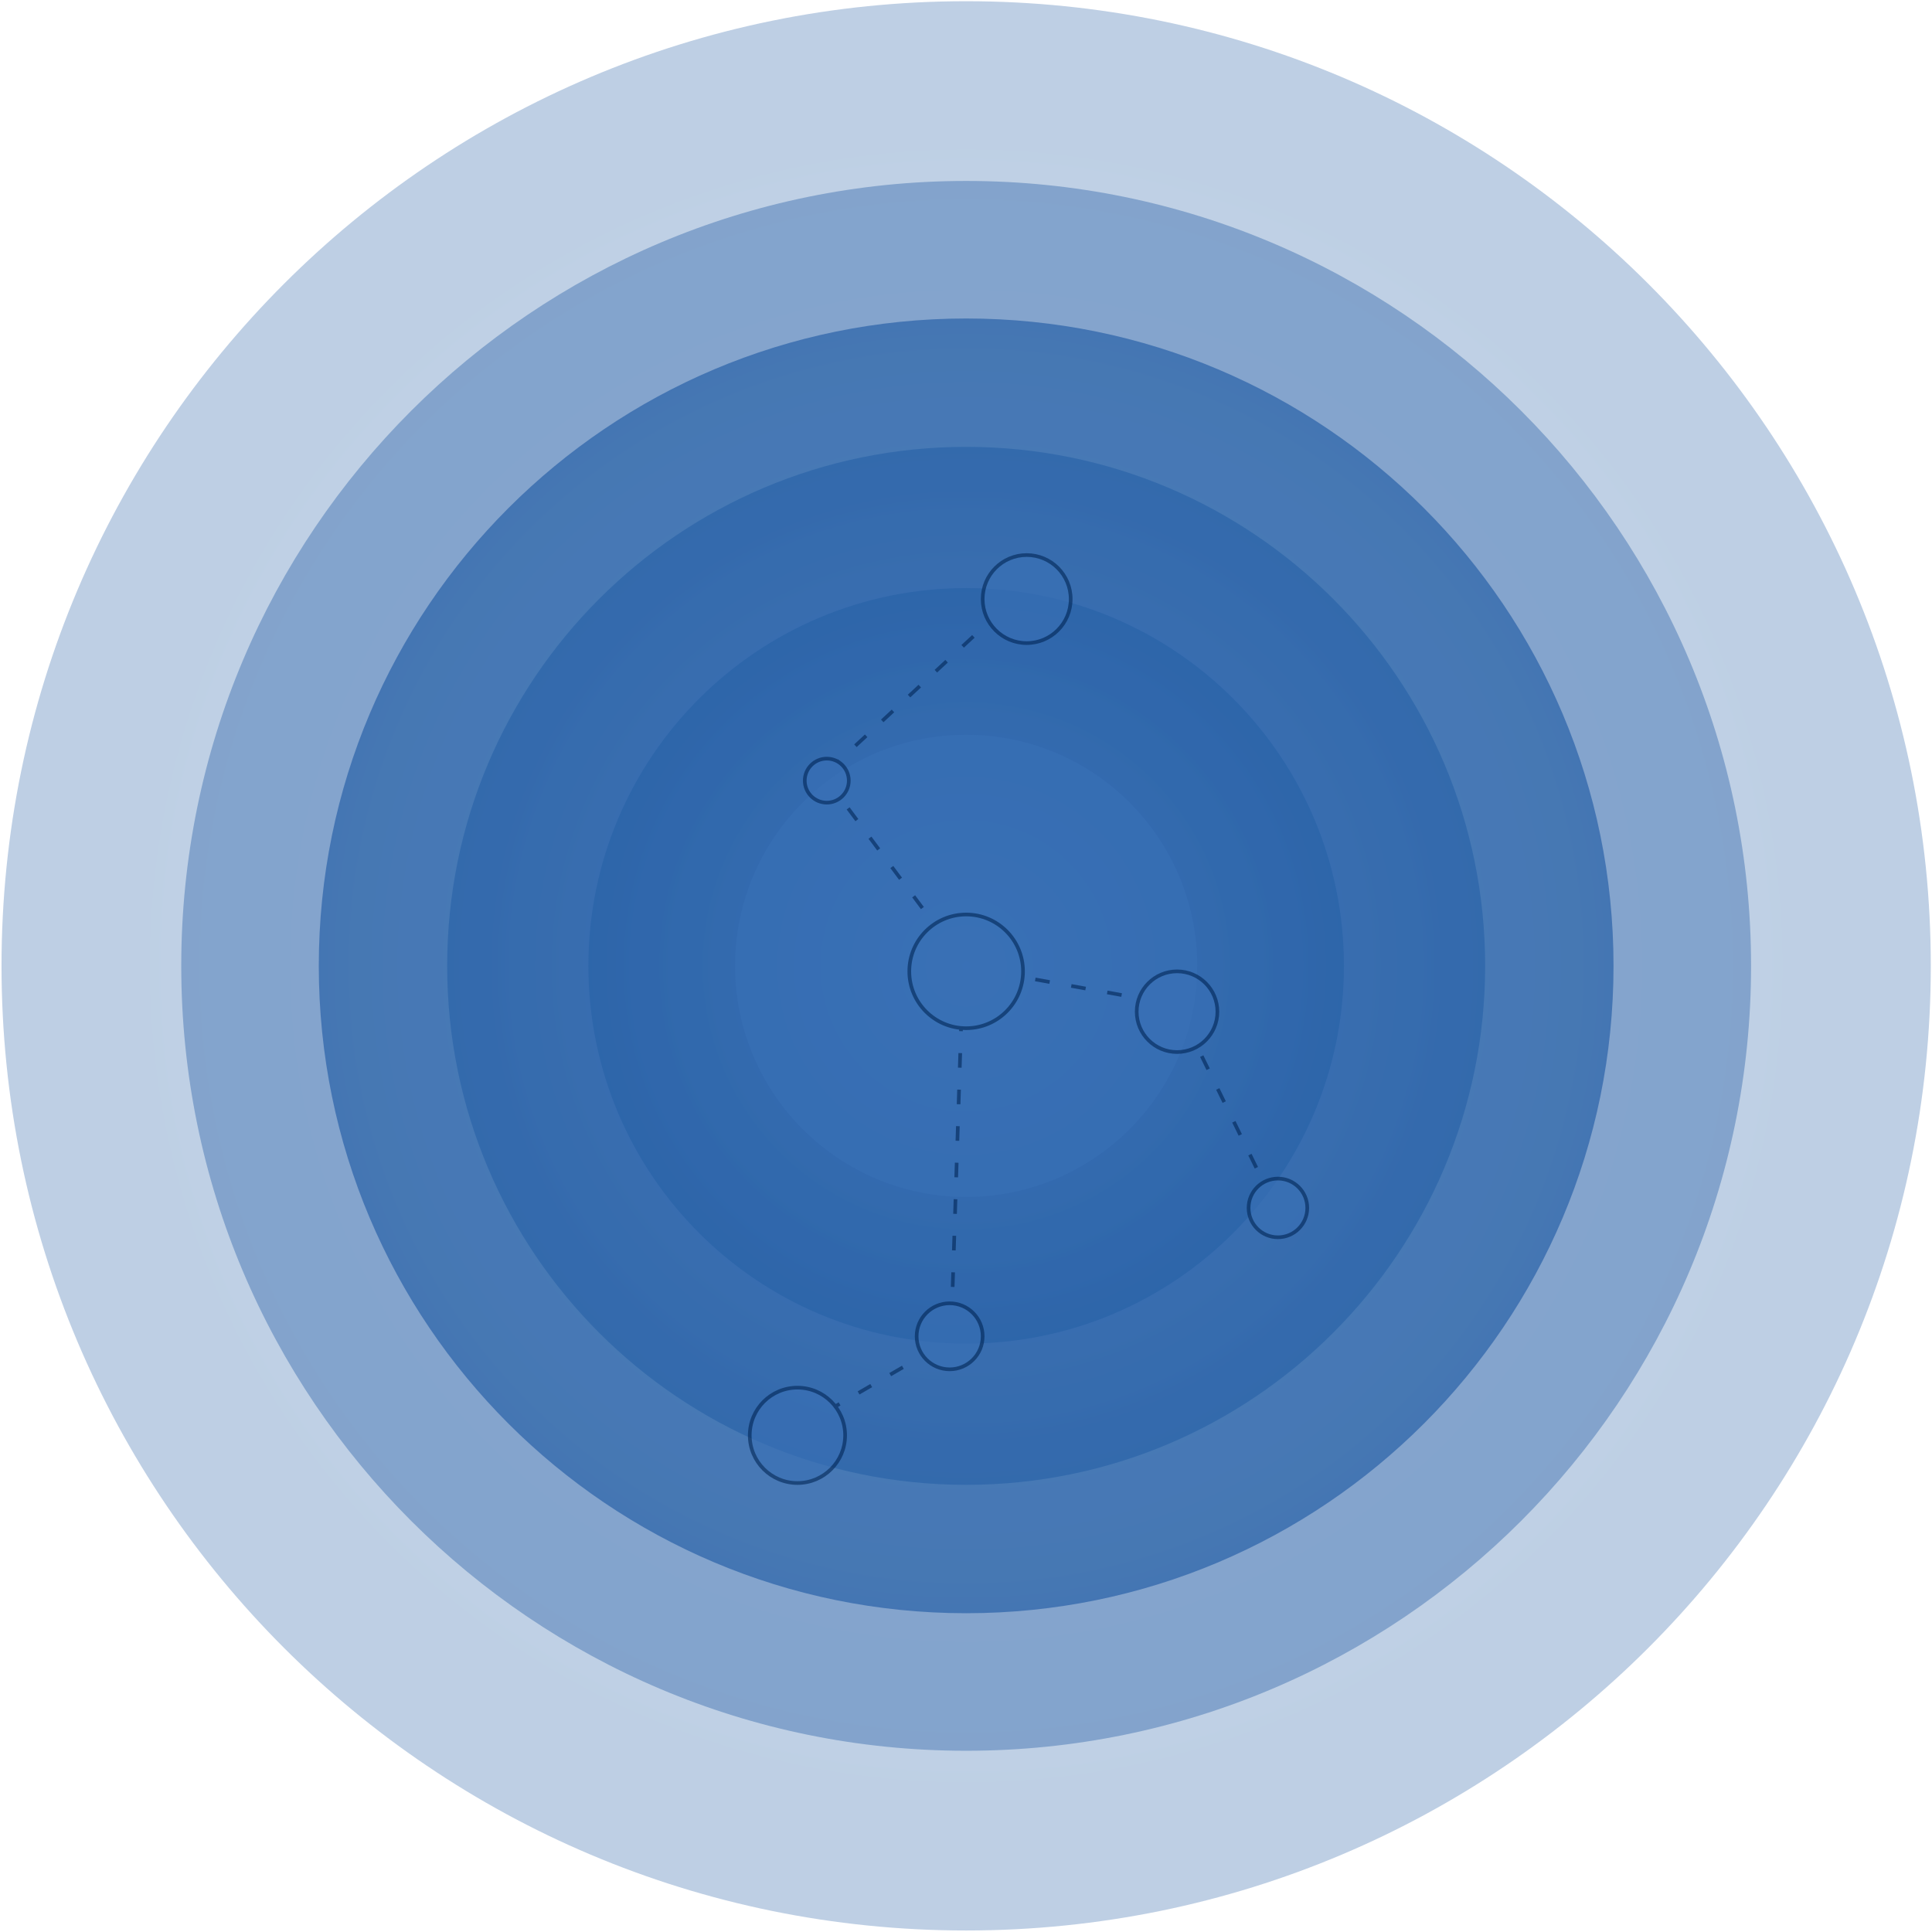
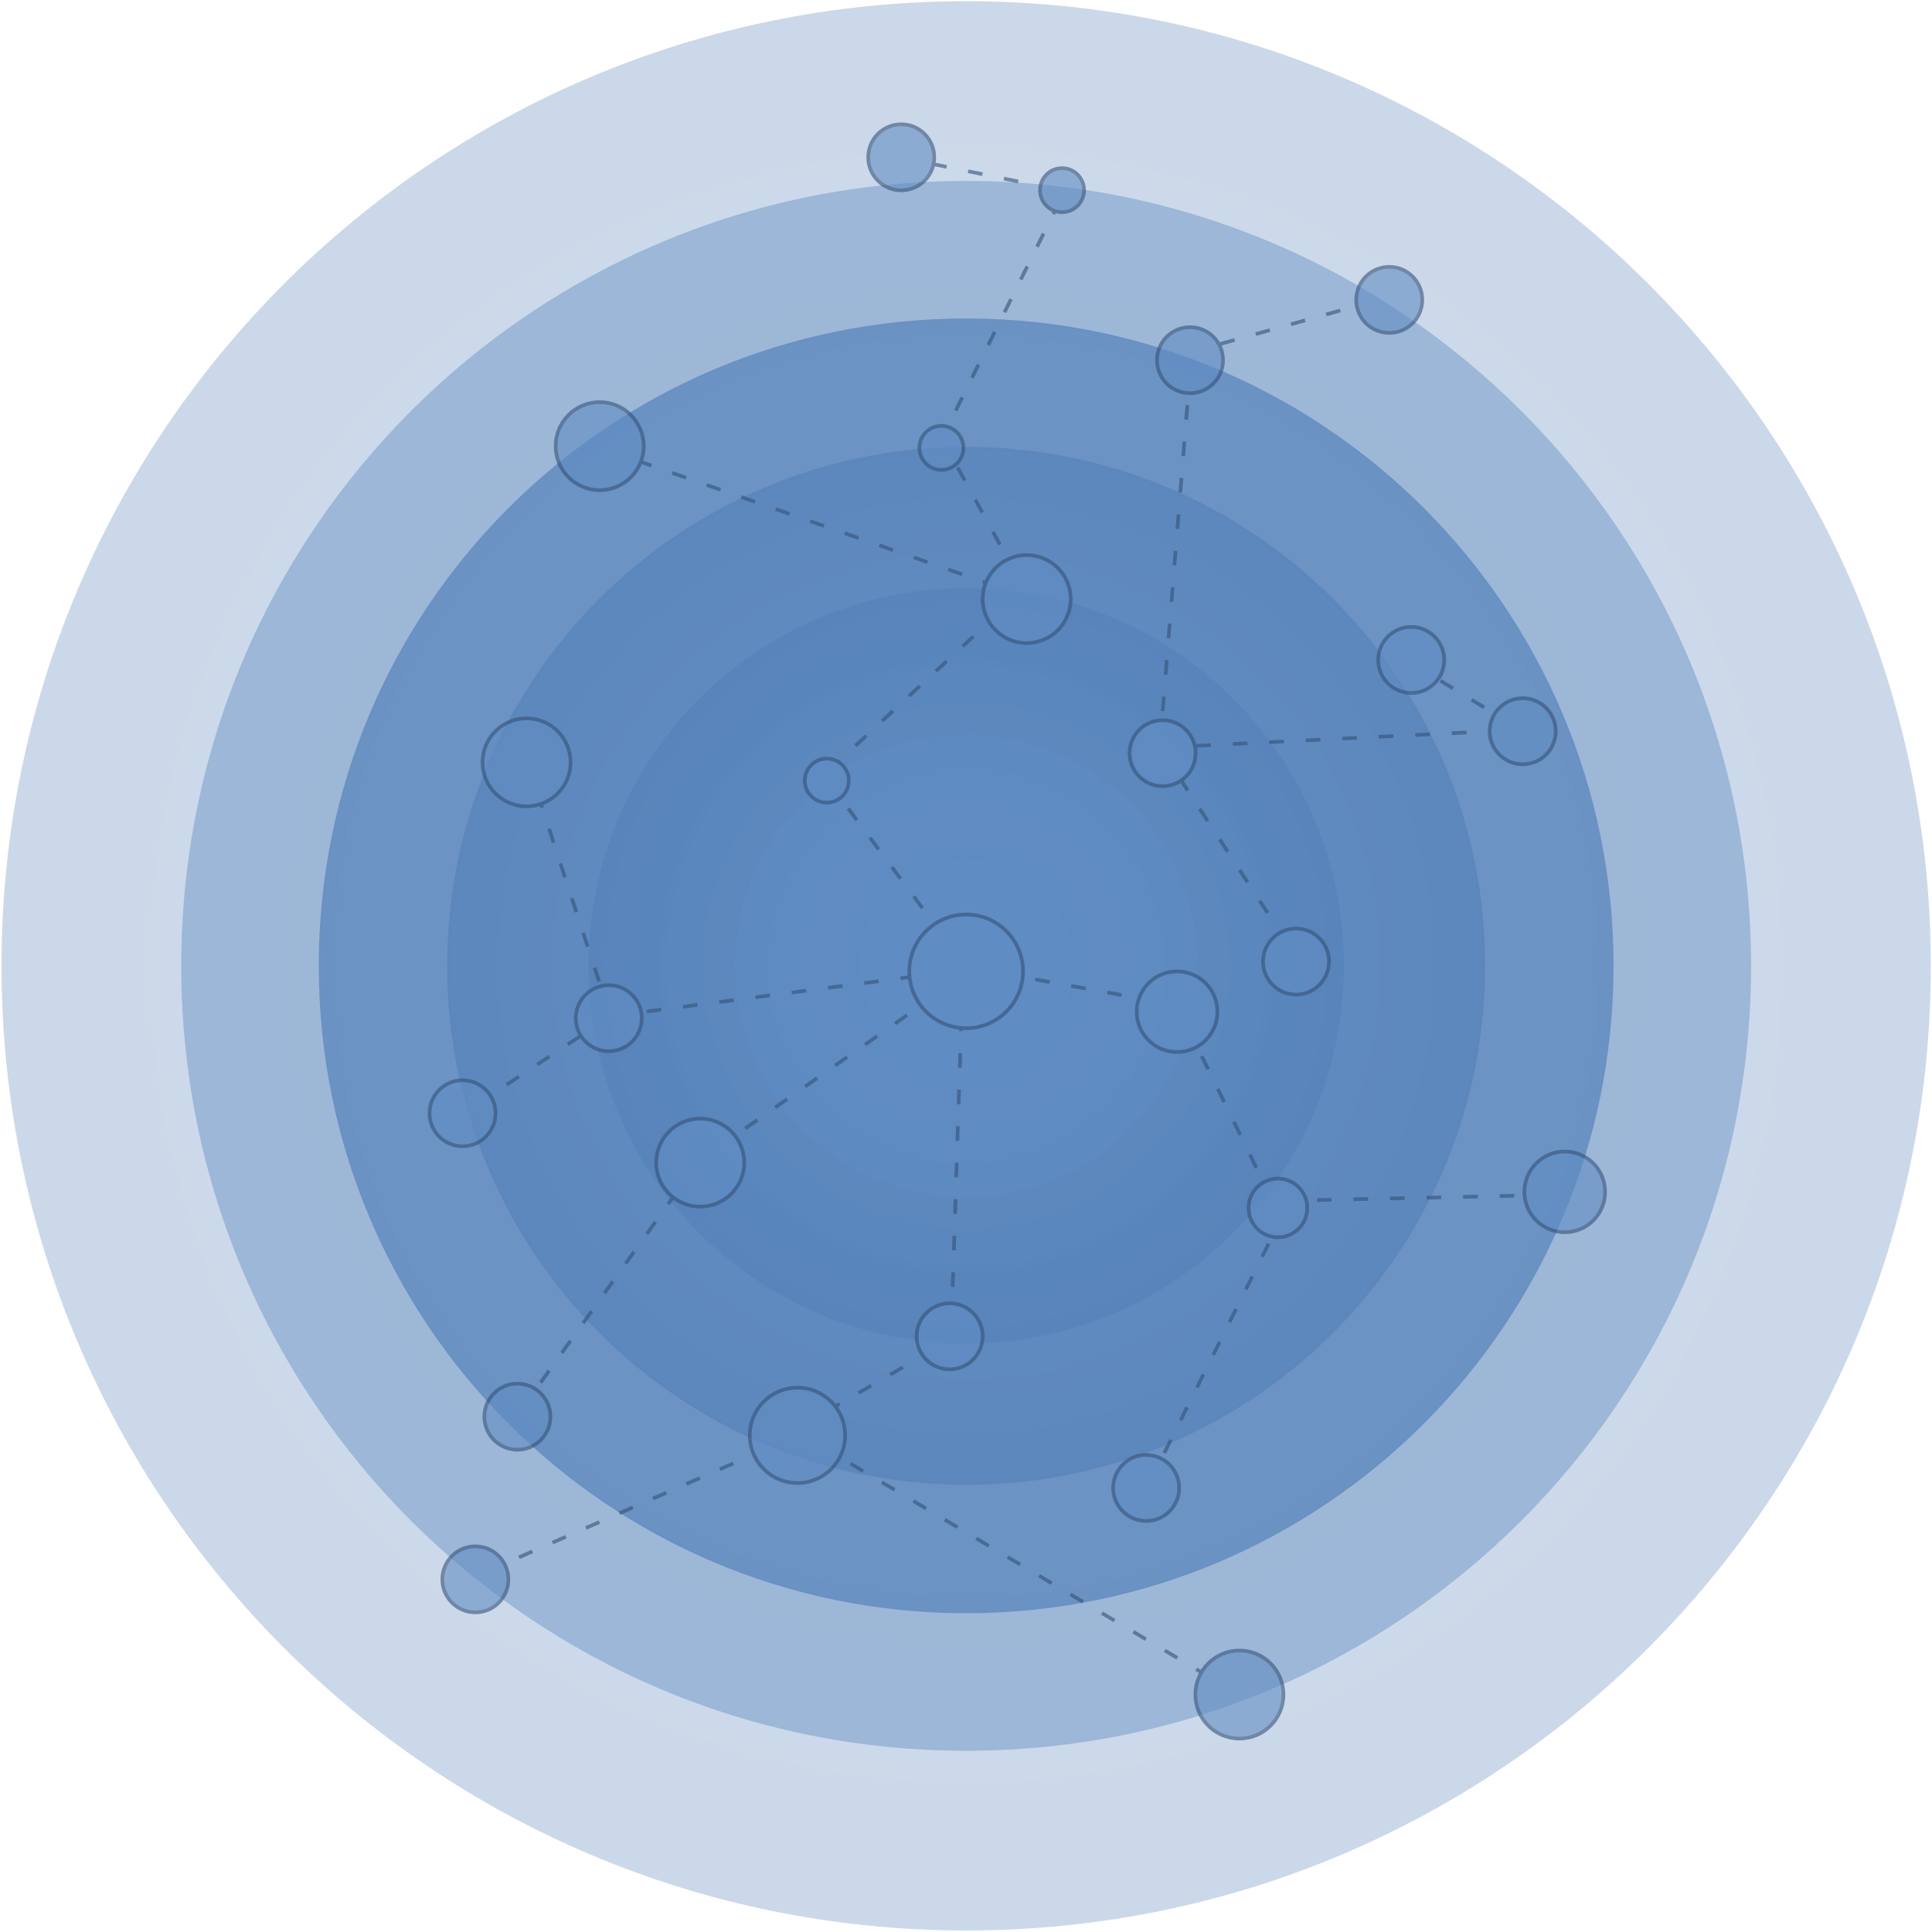
<svg xmlns="http://www.w3.org/2000/svg" width="1057" height="1057" viewBox="0 0 1057 1057" fill="none">
-   <circle cx="528.586" cy="528.42" r="354.176" fill="url(#paint0_radial_696_151)" fill-opacity="0.7" />
-   <circle cx="528.587" cy="528.42" r="429.426" fill="url(#paint1_radial_696_151)" fill-opacity="0.4" />
-   <circle cx="528.587" cy="528.42" r="527.753" fill="url(#paint2_radial_696_151)" fill-opacity="0.3" />
-   <circle cx="528.587" cy="528.42" r="283.943" fill="url(#paint3_radial_696_151)" fill-opacity="0.6" />
-   <circle cx="528.586" cy="528.42" r="206.686" fill="url(#paint4_radial_696_151)" fill-opacity="0.6" />
-   <circle cx="528.586" cy="528.42" r="126.42" fill="#3870B5" fill-opacity="0.7" />
-   <g opacity="0.6">
-     <path d="M653 551.497L528.085 528.922" stroke="#002555" stroke-width="2" stroke-dasharray="8 12" />
-     <path d="M528.587 728.011L450.327 773.283" stroke="#002555" stroke-width="2" stroke-dasharray="8 12" />
-     <path d="M528.54 528.875L452.699 427.084" stroke="#002555" stroke-width="2" stroke-dasharray="8 12" />
-     <path d="M520.557 724.07L526.019 555.51" stroke="#002555" stroke-width="2" stroke-dasharray="8 12" />
-     <path d="M453.337 421.592L546.43 335.297" stroke="#002555" stroke-width="2" stroke-dasharray="8 12" />
-     <path d="M696.143 656.847L649.99 562.534" stroke="#002555" stroke-width="2" stroke-dasharray="8 12" />
-     <circle cx="528.587" cy="531.43" r="31.107" fill="#3870B5" stroke="#002555" stroke-width="2" />
-     <circle cx="452.333" cy="427.084" r="12.043" fill="#3870B5" stroke="#002555" stroke-width="2" />
-     <circle cx="643.97" cy="553.504" r="22.077" fill="#3870B5" stroke="#002555" stroke-width="2" />
-     <circle cx="561.697" cy="327.754" r="24.083" fill="#3870B5" stroke="#002555" stroke-width="2" />
-     <circle cx="699.153" cy="660.86" r="16.057" fill="#3870B5" stroke="#002555" stroke-width="2" />
-     <circle cx="519.556" cy="731.094" r="18.063" fill="#3870B5" stroke="#002555" stroke-width="2" />
-     <circle cx="436.28" cy="785.274" r="26.09" fill="#3870B5" stroke="#002555" stroke-width="2" />
+   <g opacity="0.8">
+     <circle cx="528.586" cy="528.42" r="354.176" fill="url(#paint0_radial_637_945)" fill-opacity="0.7" />
+     <circle cx="528.587" cy="528.42" r="429.426" fill="url(#paint1_radial_637_945)" fill-opacity="0.4" />
+     <circle cx="528.586" cy="528.42" r="527.753" fill="url(#paint2_radial_637_945)" fill-opacity="0.3" />
+     <circle cx="528.586" cy="528.42" r="283.943" fill="url(#paint3_radial_637_945)" fill-opacity="0.6" />
+     <circle cx="528.586" cy="528.42" r="206.686" fill="url(#paint4_radial_637_945)" fill-opacity="0.6" />
+     <circle cx="528.586" cy="528.42" r="126.42" fill="#3870B5" fill-opacity="0.7" />
+     <g opacity="0.6">
+       <path d="M652.999 551.497L528.084 528.922" stroke="#002555" stroke-width="2" stroke-dasharray="8 12" />
+       <path d="M528.586 728.011L450.326 773.283" stroke="#002555" stroke-width="2" stroke-dasharray="8 12" />
+       <path d="M528.539 528.875L452.698 427.084" stroke="#002555" stroke-width="2" stroke-dasharray="8 12" />
+       <path d="M520.557 724.07L526.018 555.51" stroke="#002555" stroke-width="2" stroke-dasharray="8 12" />
+       <path d="M528.998 532.5L382.498 634.999L282.498 775M333.998 556L524.998 531M333.998 556L251.998 610M333.998 556L288.498 417M329.999 245.5L562.998 327L518 245M634.498 409L651.498 198M634.498 409L711.498 527M634.498 409L827.5 399.5M702.998 662.5L627.999 813M678.499 927.499L437.998 784.499L259.998 862.5M648.499 193.5L757.999 163M700.5 657L860 653.5M771 362L832.5 399.5M514 242.5L582.501 104.5L492.001 86" stroke="#002555" stroke-width="2" stroke-dasharray="8 12" />
+       <path d="M453.336 421.592L546.429 335.297" stroke="#002555" stroke-width="2" stroke-dasharray="8 12" />
+       <path d="M696.142 656.847L649.989 562.534" stroke="#002555" stroke-width="2" stroke-dasharray="8 12" />
+       <circle cx="528.586" cy="531.43" r="31.107" fill="#3870B5" stroke="#002555" stroke-width="2" />
+       <circle cx="452.333" cy="427.084" r="12.043" fill="#3870B5" stroke="#002555" stroke-width="2" />
+       <circle cx="515.043" cy="245.043" r="12.043" fill="#3870B5" stroke="#002555" stroke-width="2" />
+       <circle cx="581.043" cy="104.043" r="12.043" fill="#3870B5" stroke="#002555" stroke-width="2" />
+       <circle cx="643.969" cy="553.504" r="22.077" fill="#3870B5" stroke="#002555" stroke-width="2" />
+       <circle cx="856.077" cy="652.077" r="22.077" fill="#3870B5" stroke="#002555" stroke-width="2" />
+       <circle cx="561.696" cy="327.754" r="24.083" fill="#3870B5" stroke="#002555" stroke-width="2" />
+       <circle cx="288.082" cy="417.083" r="24.083" fill="#3870B5" stroke="#002555" stroke-width="2" />
+       <circle cx="699.152" cy="660.86" r="16.057" fill="#3870B5" stroke="#002555" stroke-width="2" />
+       <circle cx="519.556" cy="731.094" r="18.063" fill="#3870B5" stroke="#002555" stroke-width="2" />
+       <circle cx="253.062" cy="609.063" r="18.063" fill="#3870B5" stroke="#002555" stroke-width="2" />
+       <circle cx="333.063" cy="557.063" r="18.063" fill="#3870B5" stroke="#002555" stroke-width="2" />
+       <circle cx="636.063" cy="412.063" r="18.063" fill="#3870B5" stroke="#002555" stroke-width="2" />
+       <circle cx="651.063" cy="197.063" r="18.063" fill="#3870B5" stroke="#002555" stroke-width="2" />
+       <circle cx="493.064" cy="86.063" r="18.063" fill="#3870B5" stroke="#002555" stroke-width="2" />
+       <circle cx="772.064" cy="361.063" r="18.063" fill="#3870B5" stroke="#002555" stroke-width="2" />
+       <circle cx="833.064" cy="400.063" r="18.063" fill="#3870B5" stroke="#002555" stroke-width="2" />
+       <circle cx="760.062" cy="164.063" r="18.063" fill="#3870B5" stroke="#002555" stroke-width="2" />
+       <circle cx="709.063" cy="526.063" r="18.063" fill="#3870B5" stroke="#002555" stroke-width="2" />
+       <circle cx="627.063" cy="814.063" r="18.063" fill="#3870B5" stroke="#002555" stroke-width="2" />
+       <circle cx="260.062" cy="864.063" r="18.063" fill="#3870B5" stroke="#002555" stroke-width="2" />
+       <circle cx="283.062" cy="775.063" r="18.063" fill="#3870B5" stroke="#002555" stroke-width="2" />
+       <circle cx="436.28" cy="785.274" r="26.09" fill="#3870B5" stroke="#002555" stroke-width="2" />
+       <circle cx="328.083" cy="244.083" r="24.083" fill="#3870B5" stroke="#002555" stroke-width="2" />
+       <circle cx="383.083" cy="636.083" r="24.083" fill="#3870B5" stroke="#002555" stroke-width="2" />
+       <circle cx="678.083" cy="927.083" r="24.083" fill="#3870B5" stroke="#002555" stroke-width="2" />
+     </g>
  </g>
  <defs>
-     <radialGradient id="paint0_radial_696_151" cx="0" cy="0" r="1" gradientUnits="userSpaceOnUse" gradientTransform="translate(528.586 528.42) rotate(90) scale(354.176)">
+     <radialGradient id="paint0_radial_637_945" cx="0" cy="0" r="1" gradientUnits="userSpaceOnUse" gradientTransform="translate(528.586 528.42) rotate(90) scale(354.176)">
      <stop stop-color="#3870B5" />
      <stop offset="1" stop-color="#2760A6" />
    </radialGradient>
-     <radialGradient id="paint1_radial_696_151" cx="0" cy="0" r="1" gradientUnits="userSpaceOnUse" gradientTransform="translate(528.587 528.42) rotate(90) scale(429.426)">
+     <radialGradient id="paint1_radial_637_945" cx="0" cy="0" r="1" gradientUnits="userSpaceOnUse" gradientTransform="translate(528.587 528.42) rotate(90) scale(429.426)">
      <stop stop-color="#3870B5" />
      <stop offset="1" stop-color="#2760A6" />
    </radialGradient>
-     <radialGradient id="paint2_radial_696_151" cx="0" cy="0" r="1" gradientUnits="userSpaceOnUse" gradientTransform="translate(528.587 528.42) rotate(90) scale(527.753)">
+     <radialGradient id="paint2_radial_637_945" cx="0" cy="0" r="1" gradientUnits="userSpaceOnUse" gradientTransform="translate(528.586 528.42) rotate(90) scale(527.753)">
      <stop stop-color="#3870B5" />
      <stop offset="1" stop-color="#2760A6" />
    </radialGradient>
-     <radialGradient id="paint3_radial_696_151" cx="0" cy="0" r="1" gradientUnits="userSpaceOnUse" gradientTransform="translate(528.587 528.42) rotate(90) scale(283.943)">
+     <radialGradient id="paint3_radial_637_945" cx="0" cy="0" r="1" gradientUnits="userSpaceOnUse" gradientTransform="translate(528.586 528.42) rotate(90) scale(283.943)">
      <stop stop-color="#3870B5" />
      <stop offset="1" stop-color="#2760A6" />
    </radialGradient>
-     <radialGradient id="paint4_radial_696_151" cx="0" cy="0" r="1" gradientUnits="userSpaceOnUse" gradientTransform="translate(528.586 528.42) rotate(90) scale(206.686)">
+     <radialGradient id="paint4_radial_637_945" cx="0" cy="0" r="1" gradientUnits="userSpaceOnUse" gradientTransform="translate(528.586 528.42) rotate(90) scale(206.686)">
      <stop stop-color="#3870B5" />
      <stop offset="1" stop-color="#2760A6" />
    </radialGradient>
  </defs>
</svg>
